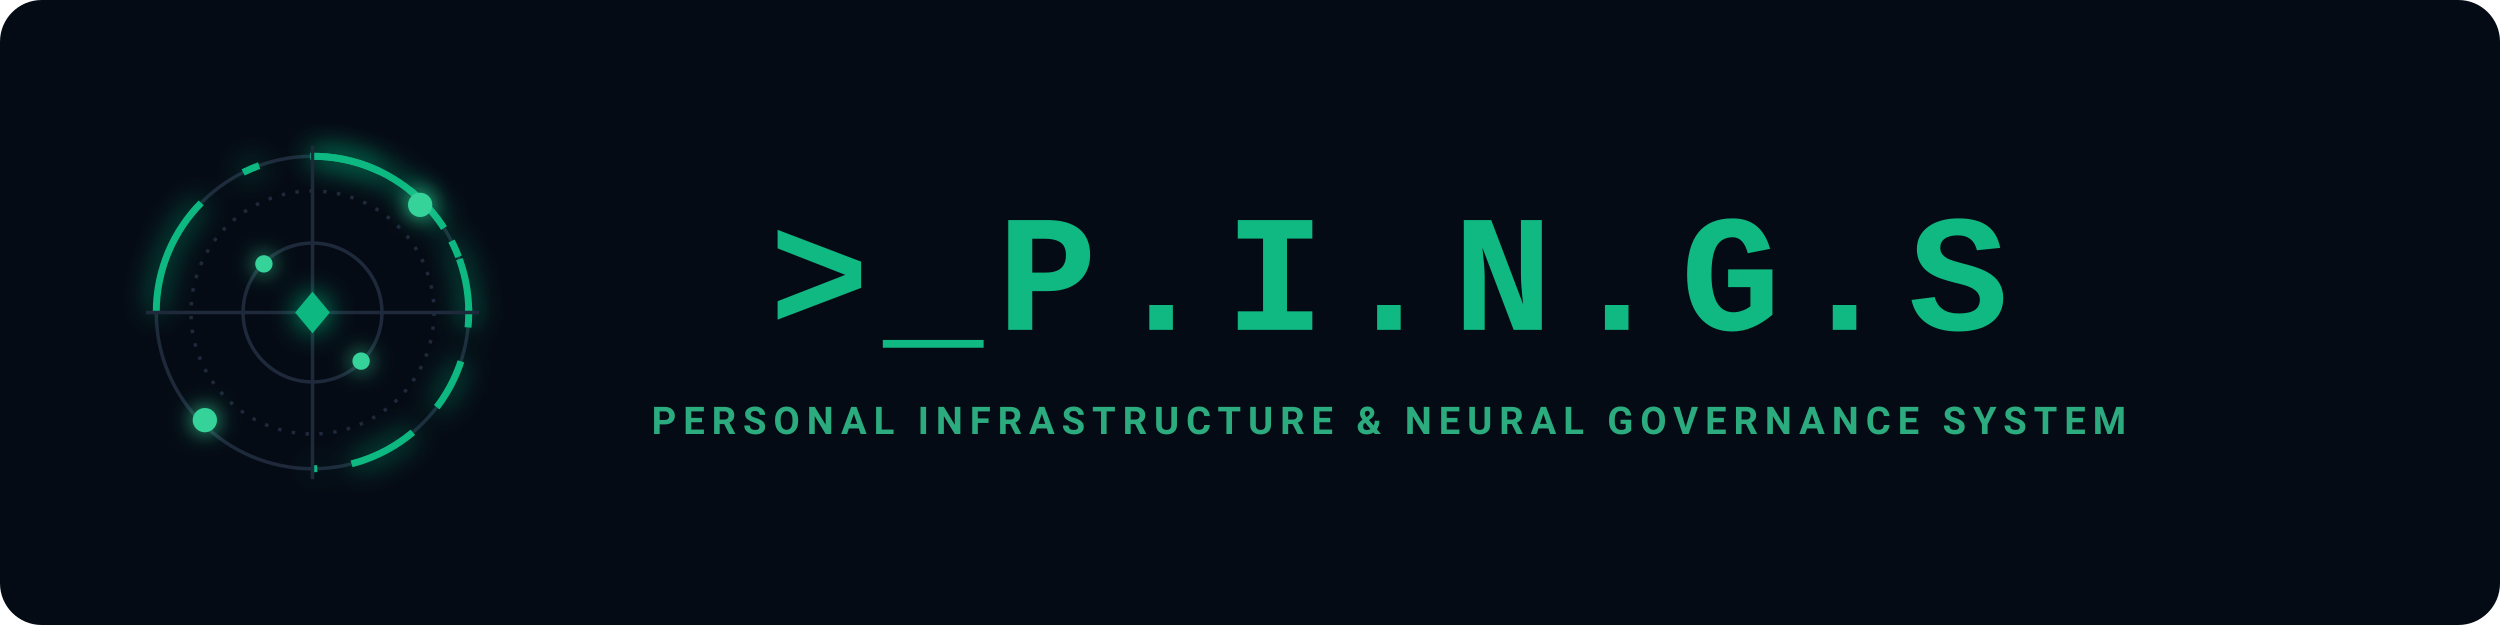
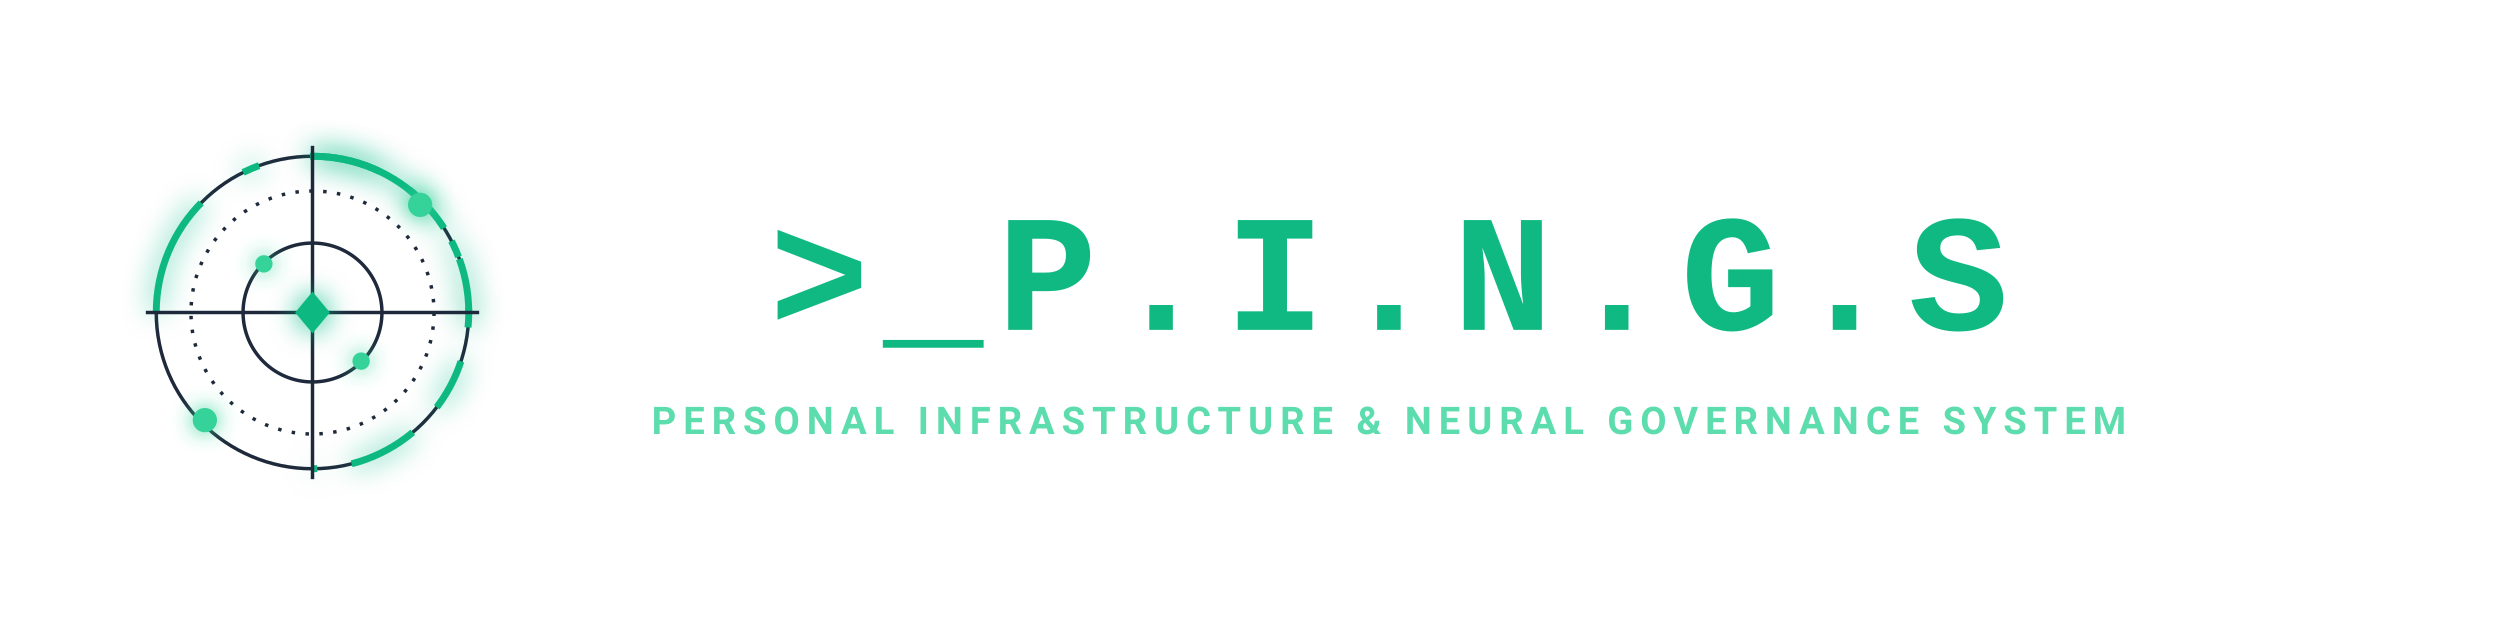
<svg xmlns="http://www.w3.org/2000/svg" width="720" height="180" viewBox="0 0 720 180">
  <defs>
    <style>
      .astrolabe-faint{stroke:#1e293b;fill:none;stroke-width:1}.astrolabe-glow{stroke:#10b981;fill:none;stroke-width:2;filter:drop-shadow(0 0 4px #10b981)}.astrolabe-star{fill:#34d399;filter:drop-shadow(0 0 3px #34d399)}
    </style>
  </defs>
-   <rect width="100%" height="100%" rx="12" style="fill:#050b14" />
  <g transform="translate(90 90)">
    <circle r="45" class="astrolabe-faint" />
    <circle r="35" class="astrolabe-faint" stroke-dasharray="1 3" />
    <circle r="20" class="astrolabe-faint" />
    <path d="M-45 0a45 45 0 0 1 90 0" class="astrolabe-glow" stroke-dasharray="35 15 5 15" />
    <path d="M0-45a45 45 0 0 1 0 90" class="astrolabe-glow" stroke-dasharray="20 10 15 10" />
    <path class="astrolabe-faint" d="M-48 0h96M0-48v96" />
    <circle cx="31" cy="-31" r="3.5" class="astrolabe-star" />
    <circle cx="-31" cy="31" r="3.5" class="astrolabe-star" />
    <circle cx="-14" cy="-14" r="2.5" class="astrolabe-star" />
    <circle cx="14" cy="14" r="2.5" class="astrolabe-star" />
    <path fill="#10b981" filter="drop-shadow(0px 0px 4px #10b981)" d="m0-6 5 6-5 6-5-6z" />
  </g>
  <text x="230" y="95" text-anchor="middle" style="font-family:&quot;Roboto Mono&quot;,&quot;Courier New&quot;,monospace;font-size:48px;font-weight:700;fill:#10b981;letter-spacing:4px" transform="translate(170)">&gt;_P.I.N.G.S</text>
  <text x="230" y="125" text-anchor="middle" style="font-family:-apple-system,BlinkMacSystemFont,&quot;Segoe UI&quot;,Roboto,sans-serif;font-size:11px;font-weight:700;fill:#34d399;letter-spacing:2px;opacity:.8" transform="translate(170)">PERSONAL INFRASTRUCTURE &amp; NEURAL GOVERNANCE SYSTEM</text>
</svg>
